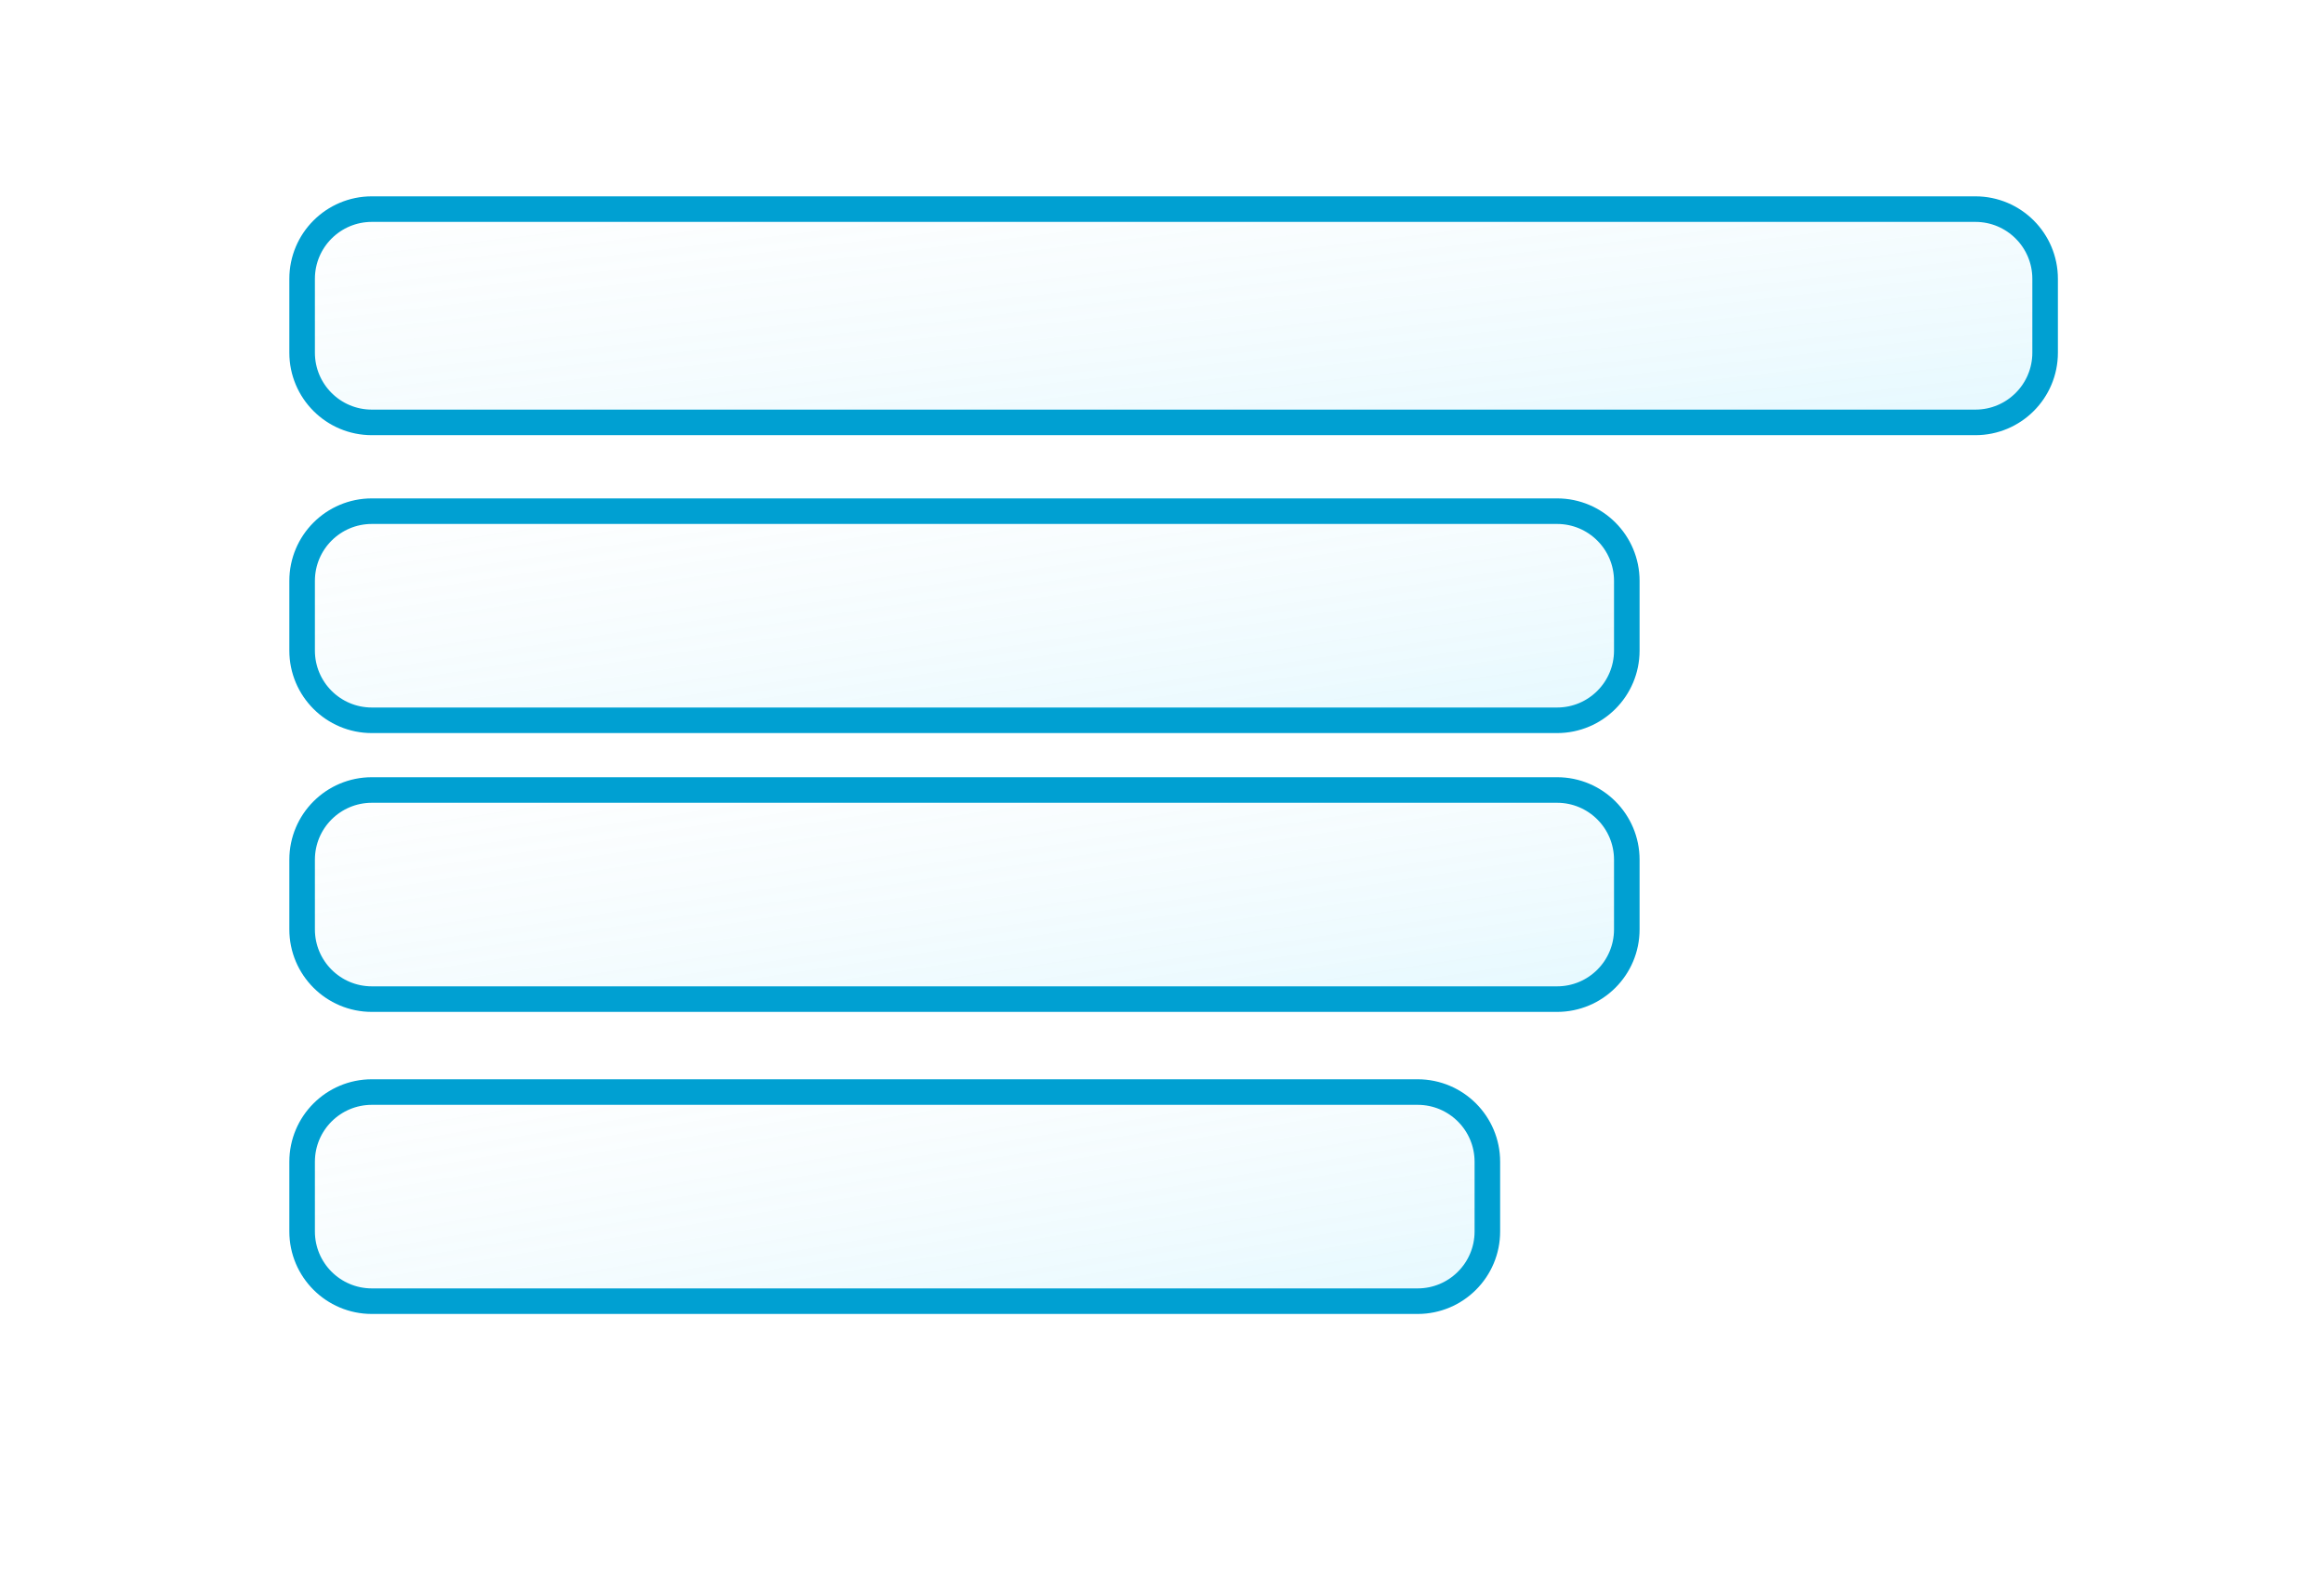
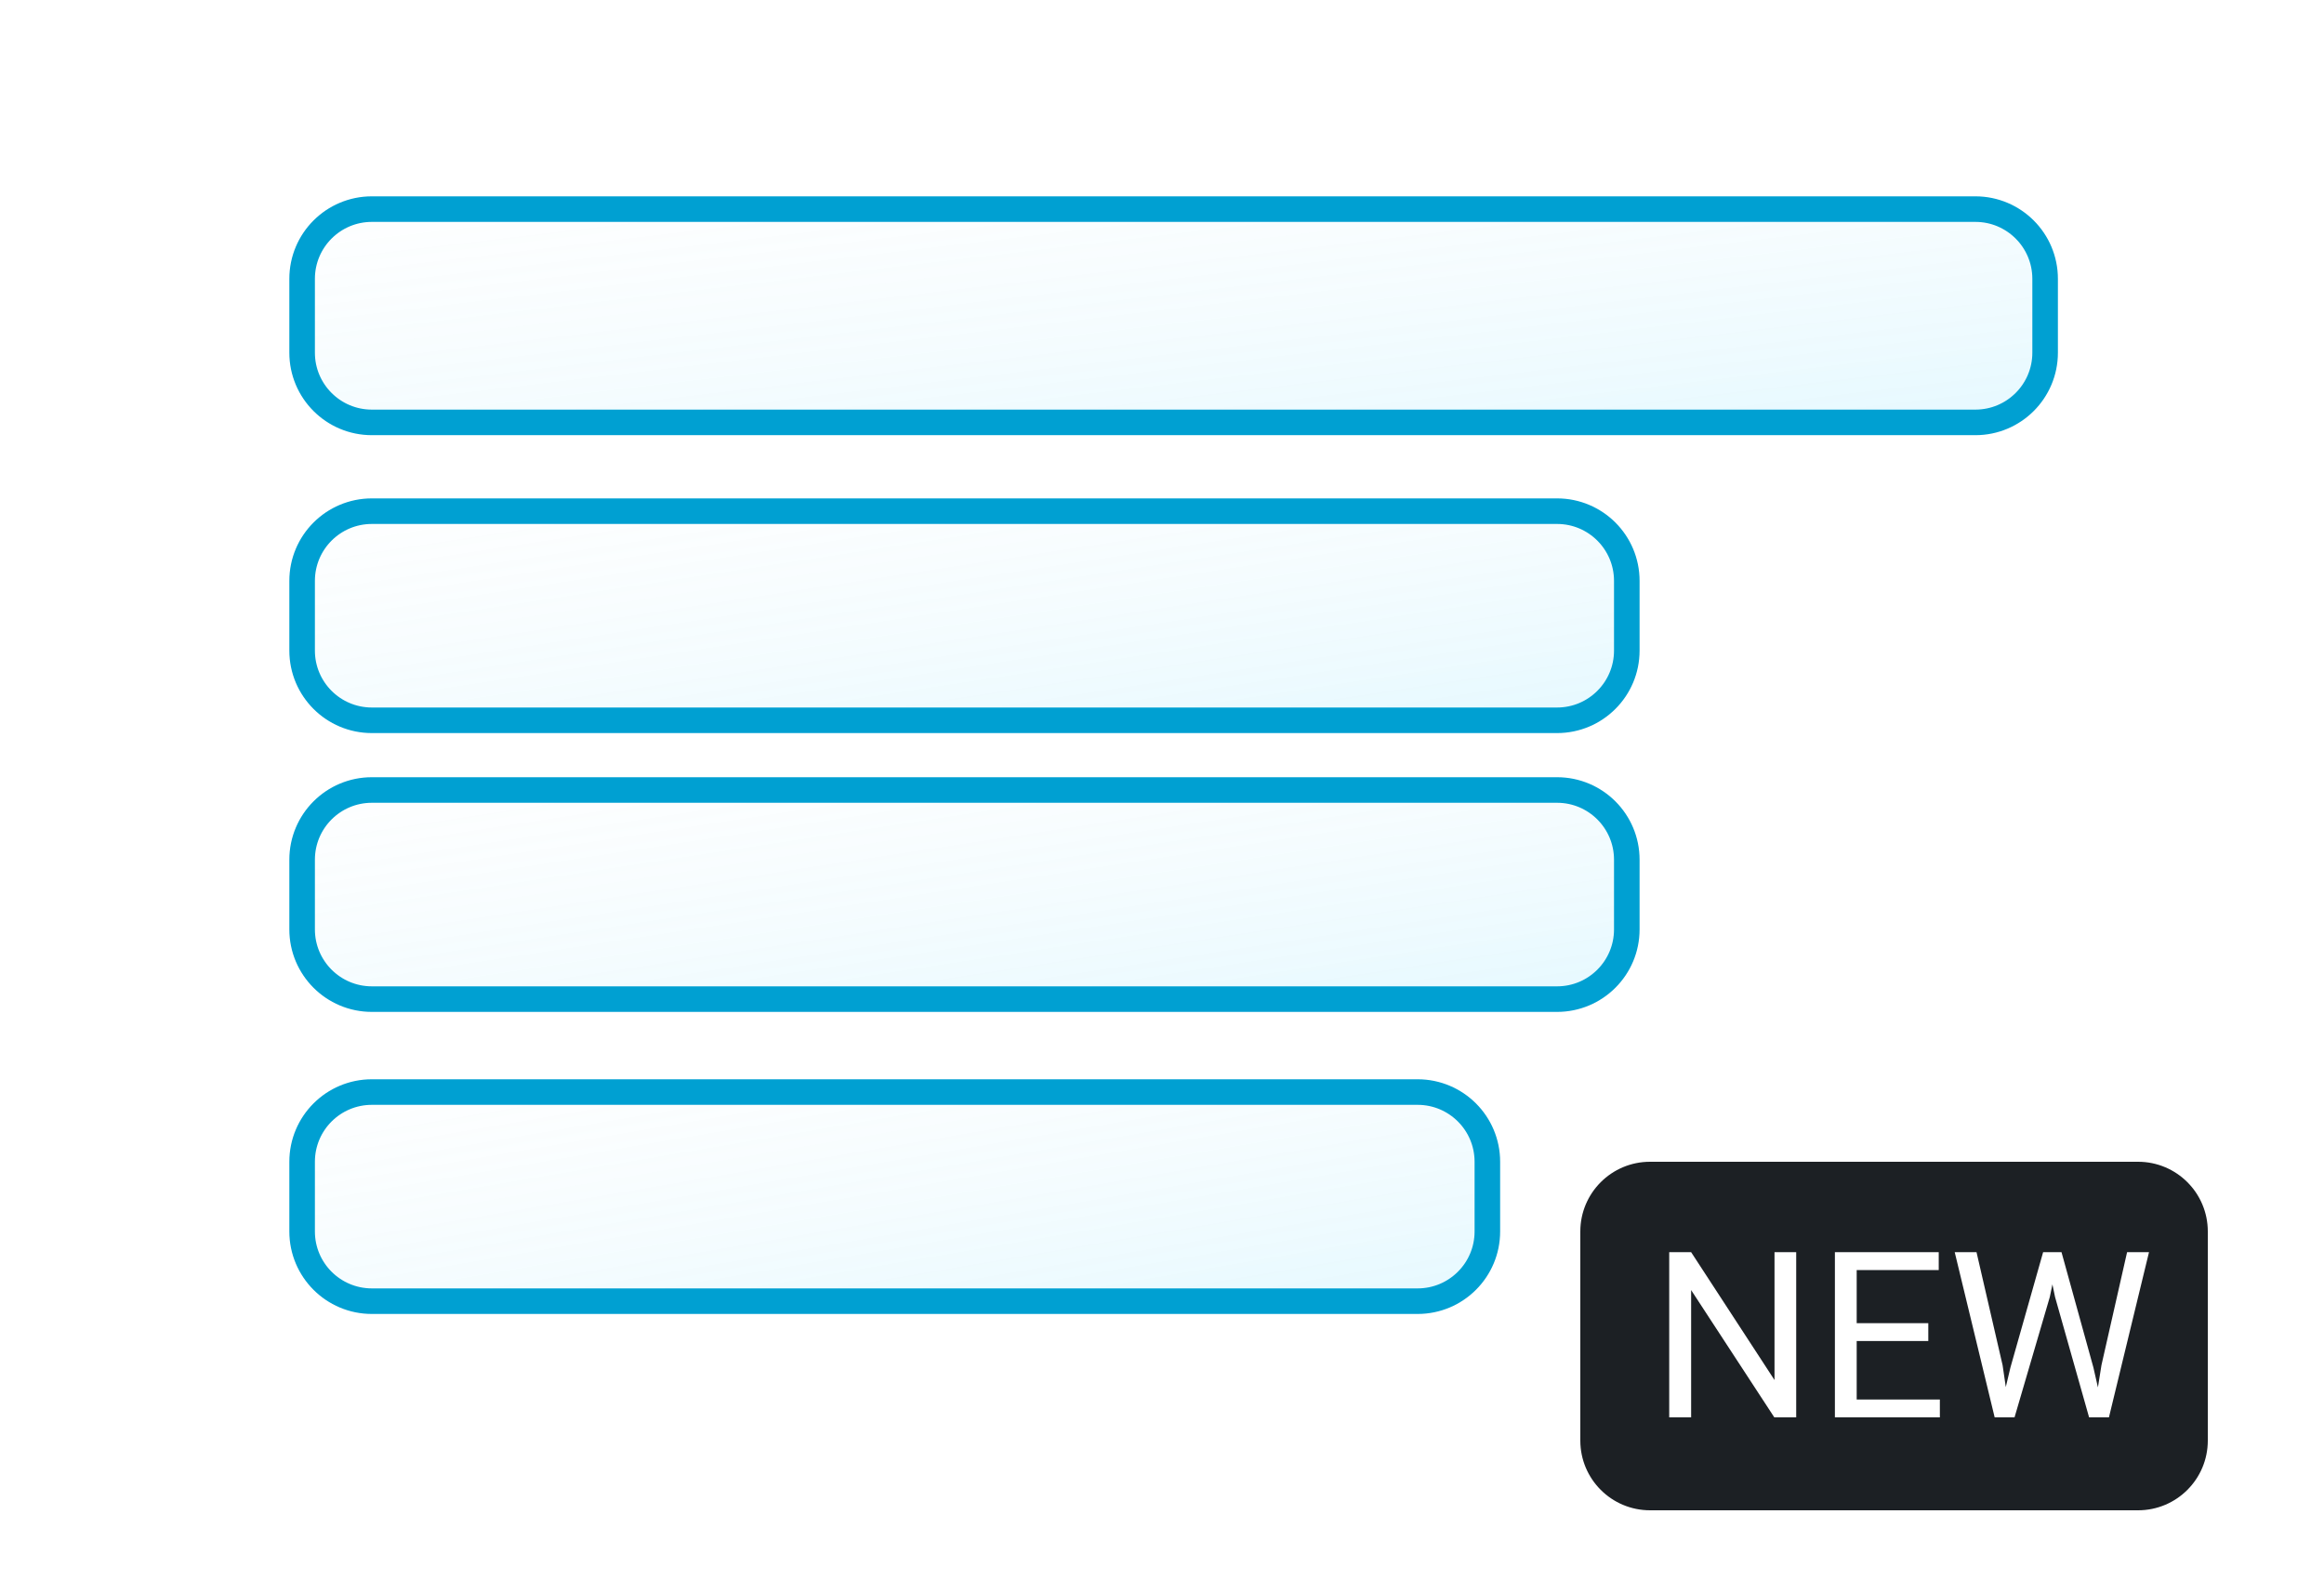
<svg xmlns="http://www.w3.org/2000/svg" width="100" height="68" viewBox="0 0 100 68" fill="none">
  <mask id="mask0" mask-type="alpha" maskUnits="userSpaceOnUse" x="0" y="0" width="100" height="68">
    <path d="M100 0H0V68H100V0Z" fill="white" />
  </mask>
  <g mask="url(#mask0)">
    <path d="M100 0H0V68H100V0Z" fill="white" />
    <path d="M85 9H16C14.343 9 13 10.343 13 12V15.179C13 16.836 14.343 18.179 16 18.179H85C86.657 18.179 88 16.836 88 15.179V12C88 10.343 86.657 9 85 9Z" fill="url(#paint0_linear)" fill-opacity="0.15" stroke="#00A0D2" stroke-width="1.1" />
    <path d="M67 22H16C14.343 22 13 23.343 13 25V28C13 29.657 14.343 31 16 31H67C68.657 31 70 29.657 70 28V25C70 23.343 68.657 22 67 22Z" fill="url(#paint1_linear)" fill-opacity="0.15" stroke="#00A0D2" stroke-width="1.1" />
    <path d="M67 34H16C14.343 34 13 35.343 13 37V40C13 41.657 14.343 43 16 43H67C68.657 43 70 41.657 70 40V37C70 35.343 68.657 34 67 34Z" fill="url(#paint2_linear)" fill-opacity="0.15" stroke="#00A0D2" stroke-width="1.1" />
    <path d="M61 47H16C14.343 47 13 48.343 13 50V53C13 54.657 14.343 56 16 56H61C62.657 56 64 54.657 64 53V50C64 48.343 62.657 47 61 47Z" fill="url(#paint3_linear)" fill-opacity="0.15" stroke="#00A0D2" stroke-width="1.1" />
  </g>
+   <rect x="68" y="50" width="27" height="15" rx="3" fill="#1C2024" />
+   <path d="M77.289 61H76.347L72.768 55.522V61H71.825V53.891H72.768L76.356 59.394V53.891H77.289V61ZM82.973 57.714H79.892V60.233H83.471V61H78.954V53.891H83.422V54.662H79.892V56.947H82.973V57.714ZM86.171 58.759L86.308 59.696L86.508 58.852L87.914 53.891H88.705L90.077 58.852L90.272 59.711L90.424 58.754L91.527 53.891H92.47L90.746 61H89.892L88.427 55.819L88.314 55.277L88.202 55.819L86.684 61H85.829L84.11 53.891H85.048L86.171 58.759Z" fill="white" />
  <defs>
    <linearGradient id="paint0_linear" x1="13" y1="9" x2="15.278" y2="28.249" gradientUnits="userSpaceOnUse">
      <stop stop-color="#C8EAF4" stop-opacity="0.208" />
      <stop offset="1" stop-color="#3DD0FF" />
    </linearGradient>
    <linearGradient id="paint1_linear" x1="13" y1="22" x2="15.855" y2="40.703" gradientUnits="userSpaceOnUse">
      <stop stop-color="#C8EAF4" stop-opacity="0.208" />
      <stop offset="1" stop-color="#3DD0FF" />
    </linearGradient>
    <linearGradient id="paint2_linear" x1="13" y1="34" x2="15.855" y2="52.703" gradientUnits="userSpaceOnUse">
      <stop stop-color="#C8EAF4" stop-opacity="0.208" />
      <stop offset="1" stop-color="#3DD0FF" />
    </linearGradient>
    <linearGradient id="paint3_linear" x1="13" y1="47" x2="16.173" y2="65.597" gradientUnits="userSpaceOnUse">
      <stop stop-color="#C8EAF4" stop-opacity="0.208" />
      <stop offset="1" stop-color="#3DD0FF" />
    </linearGradient>
  </defs>
</svg>
